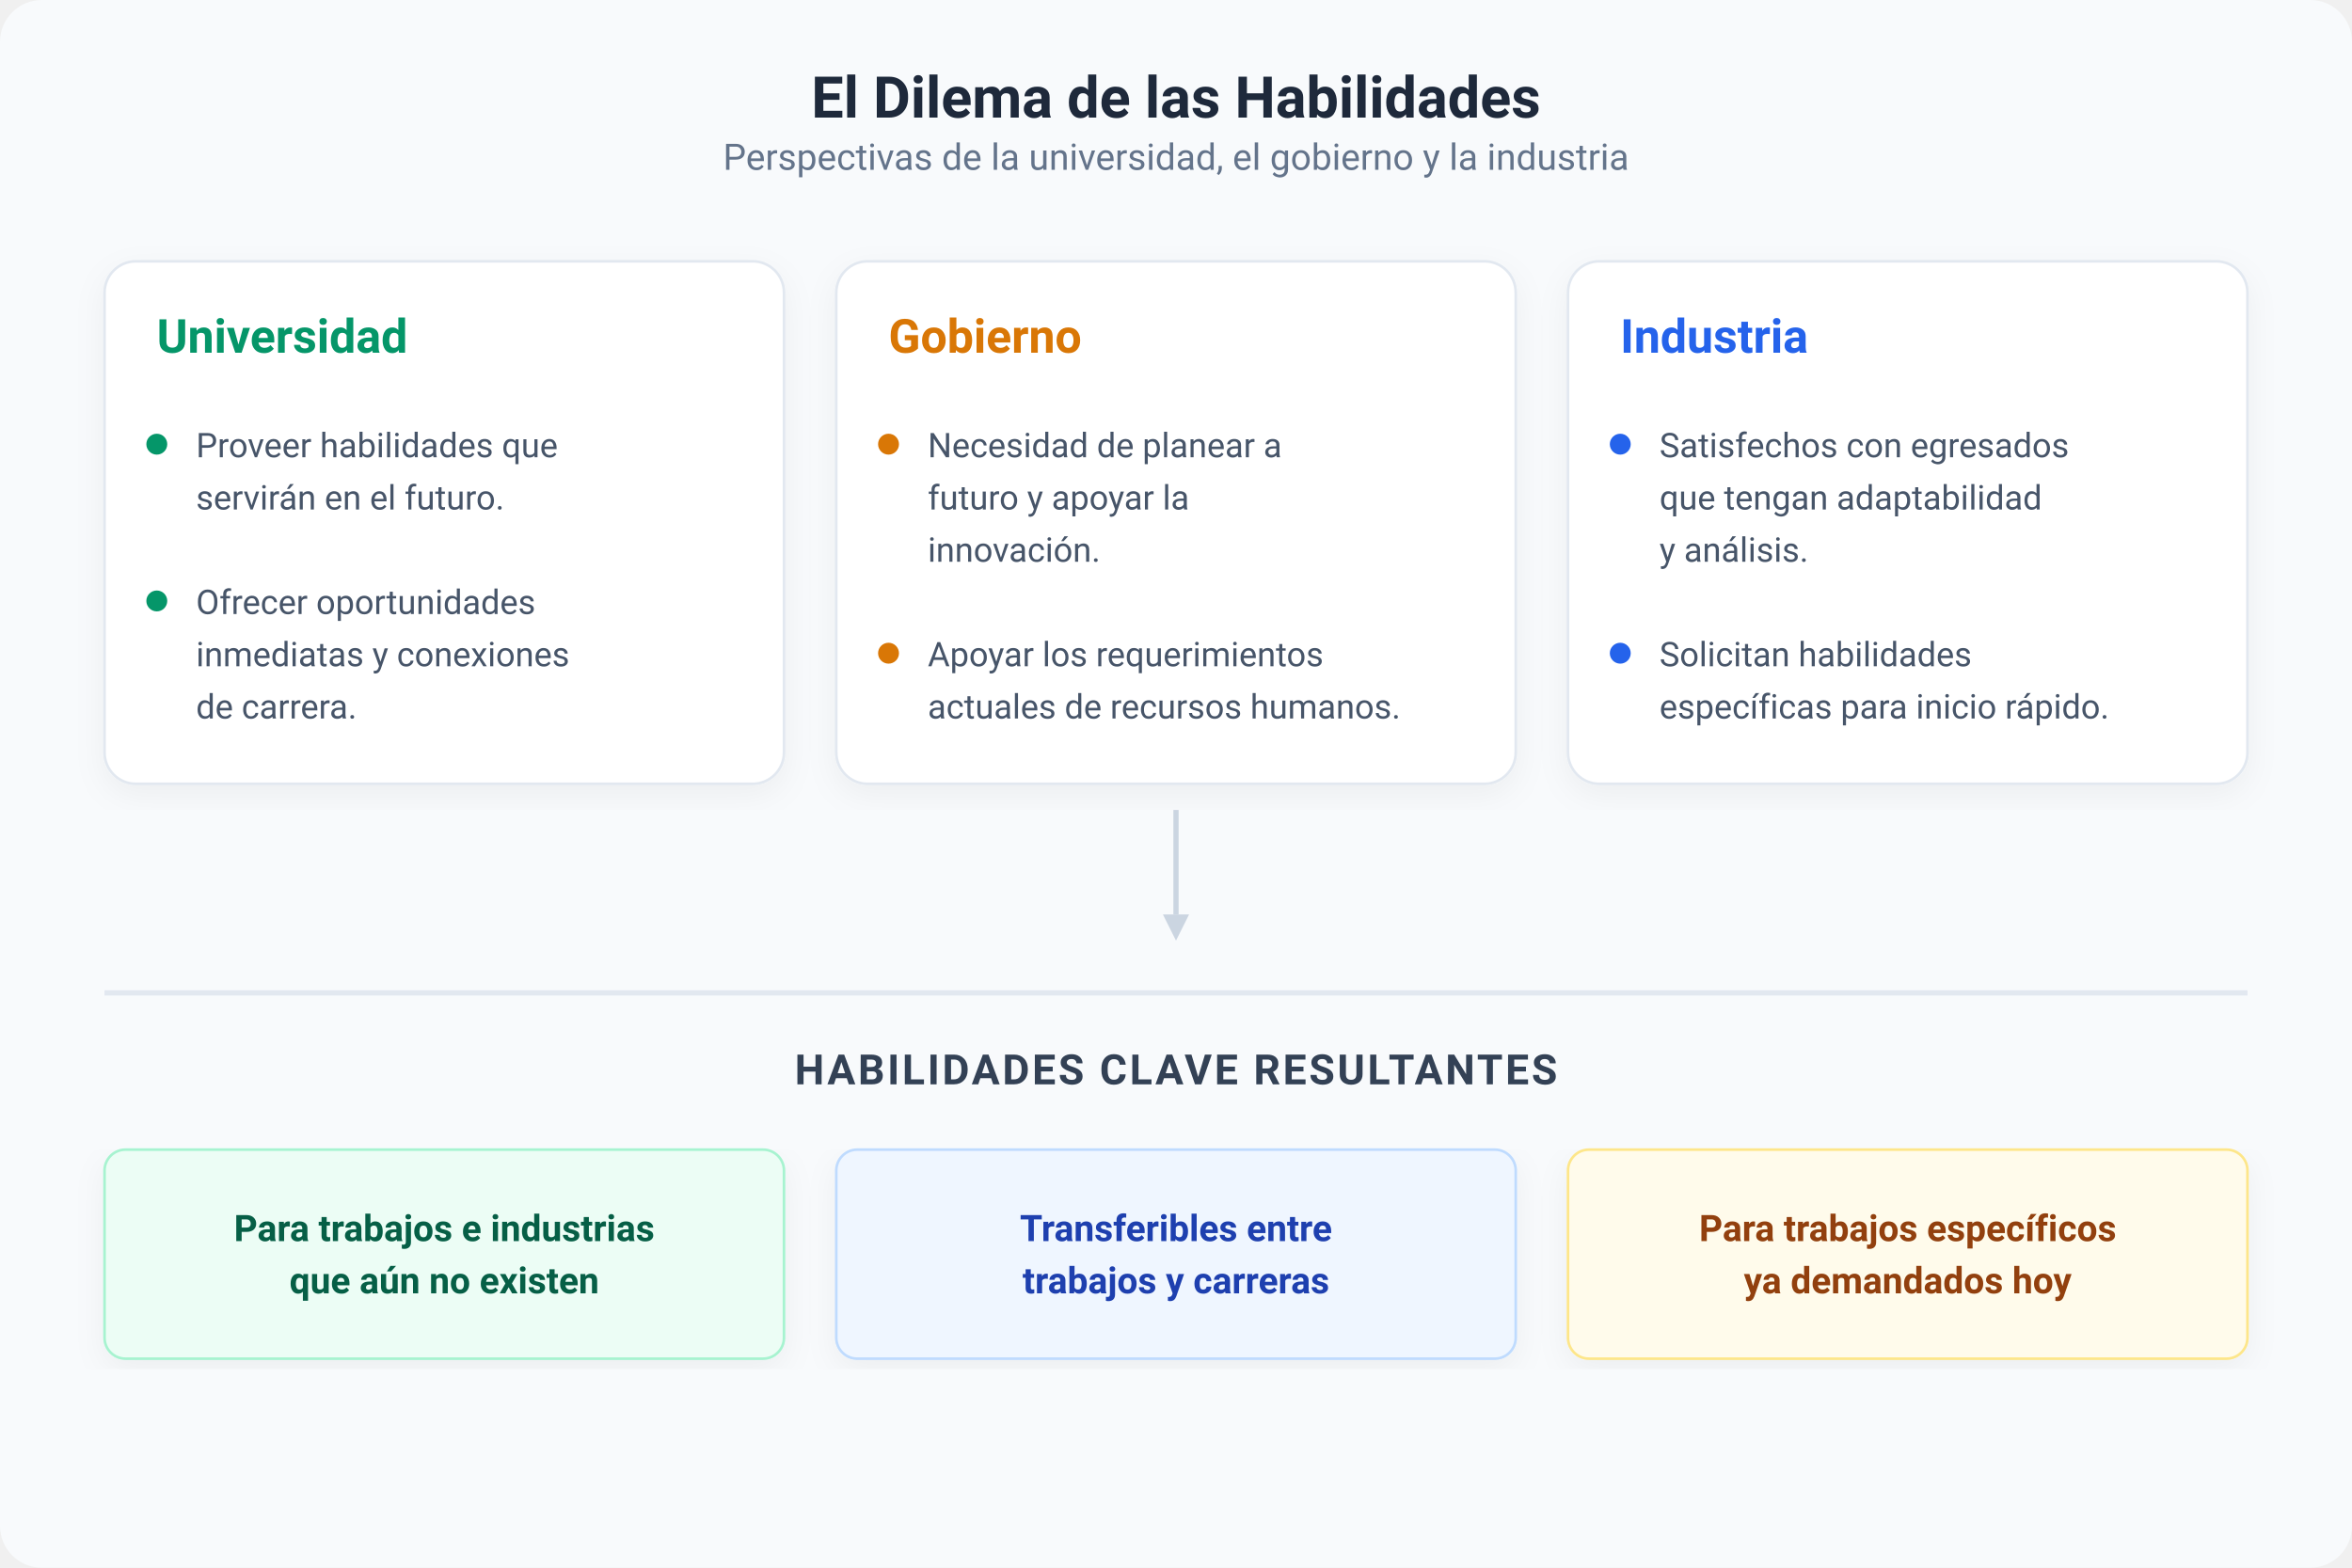
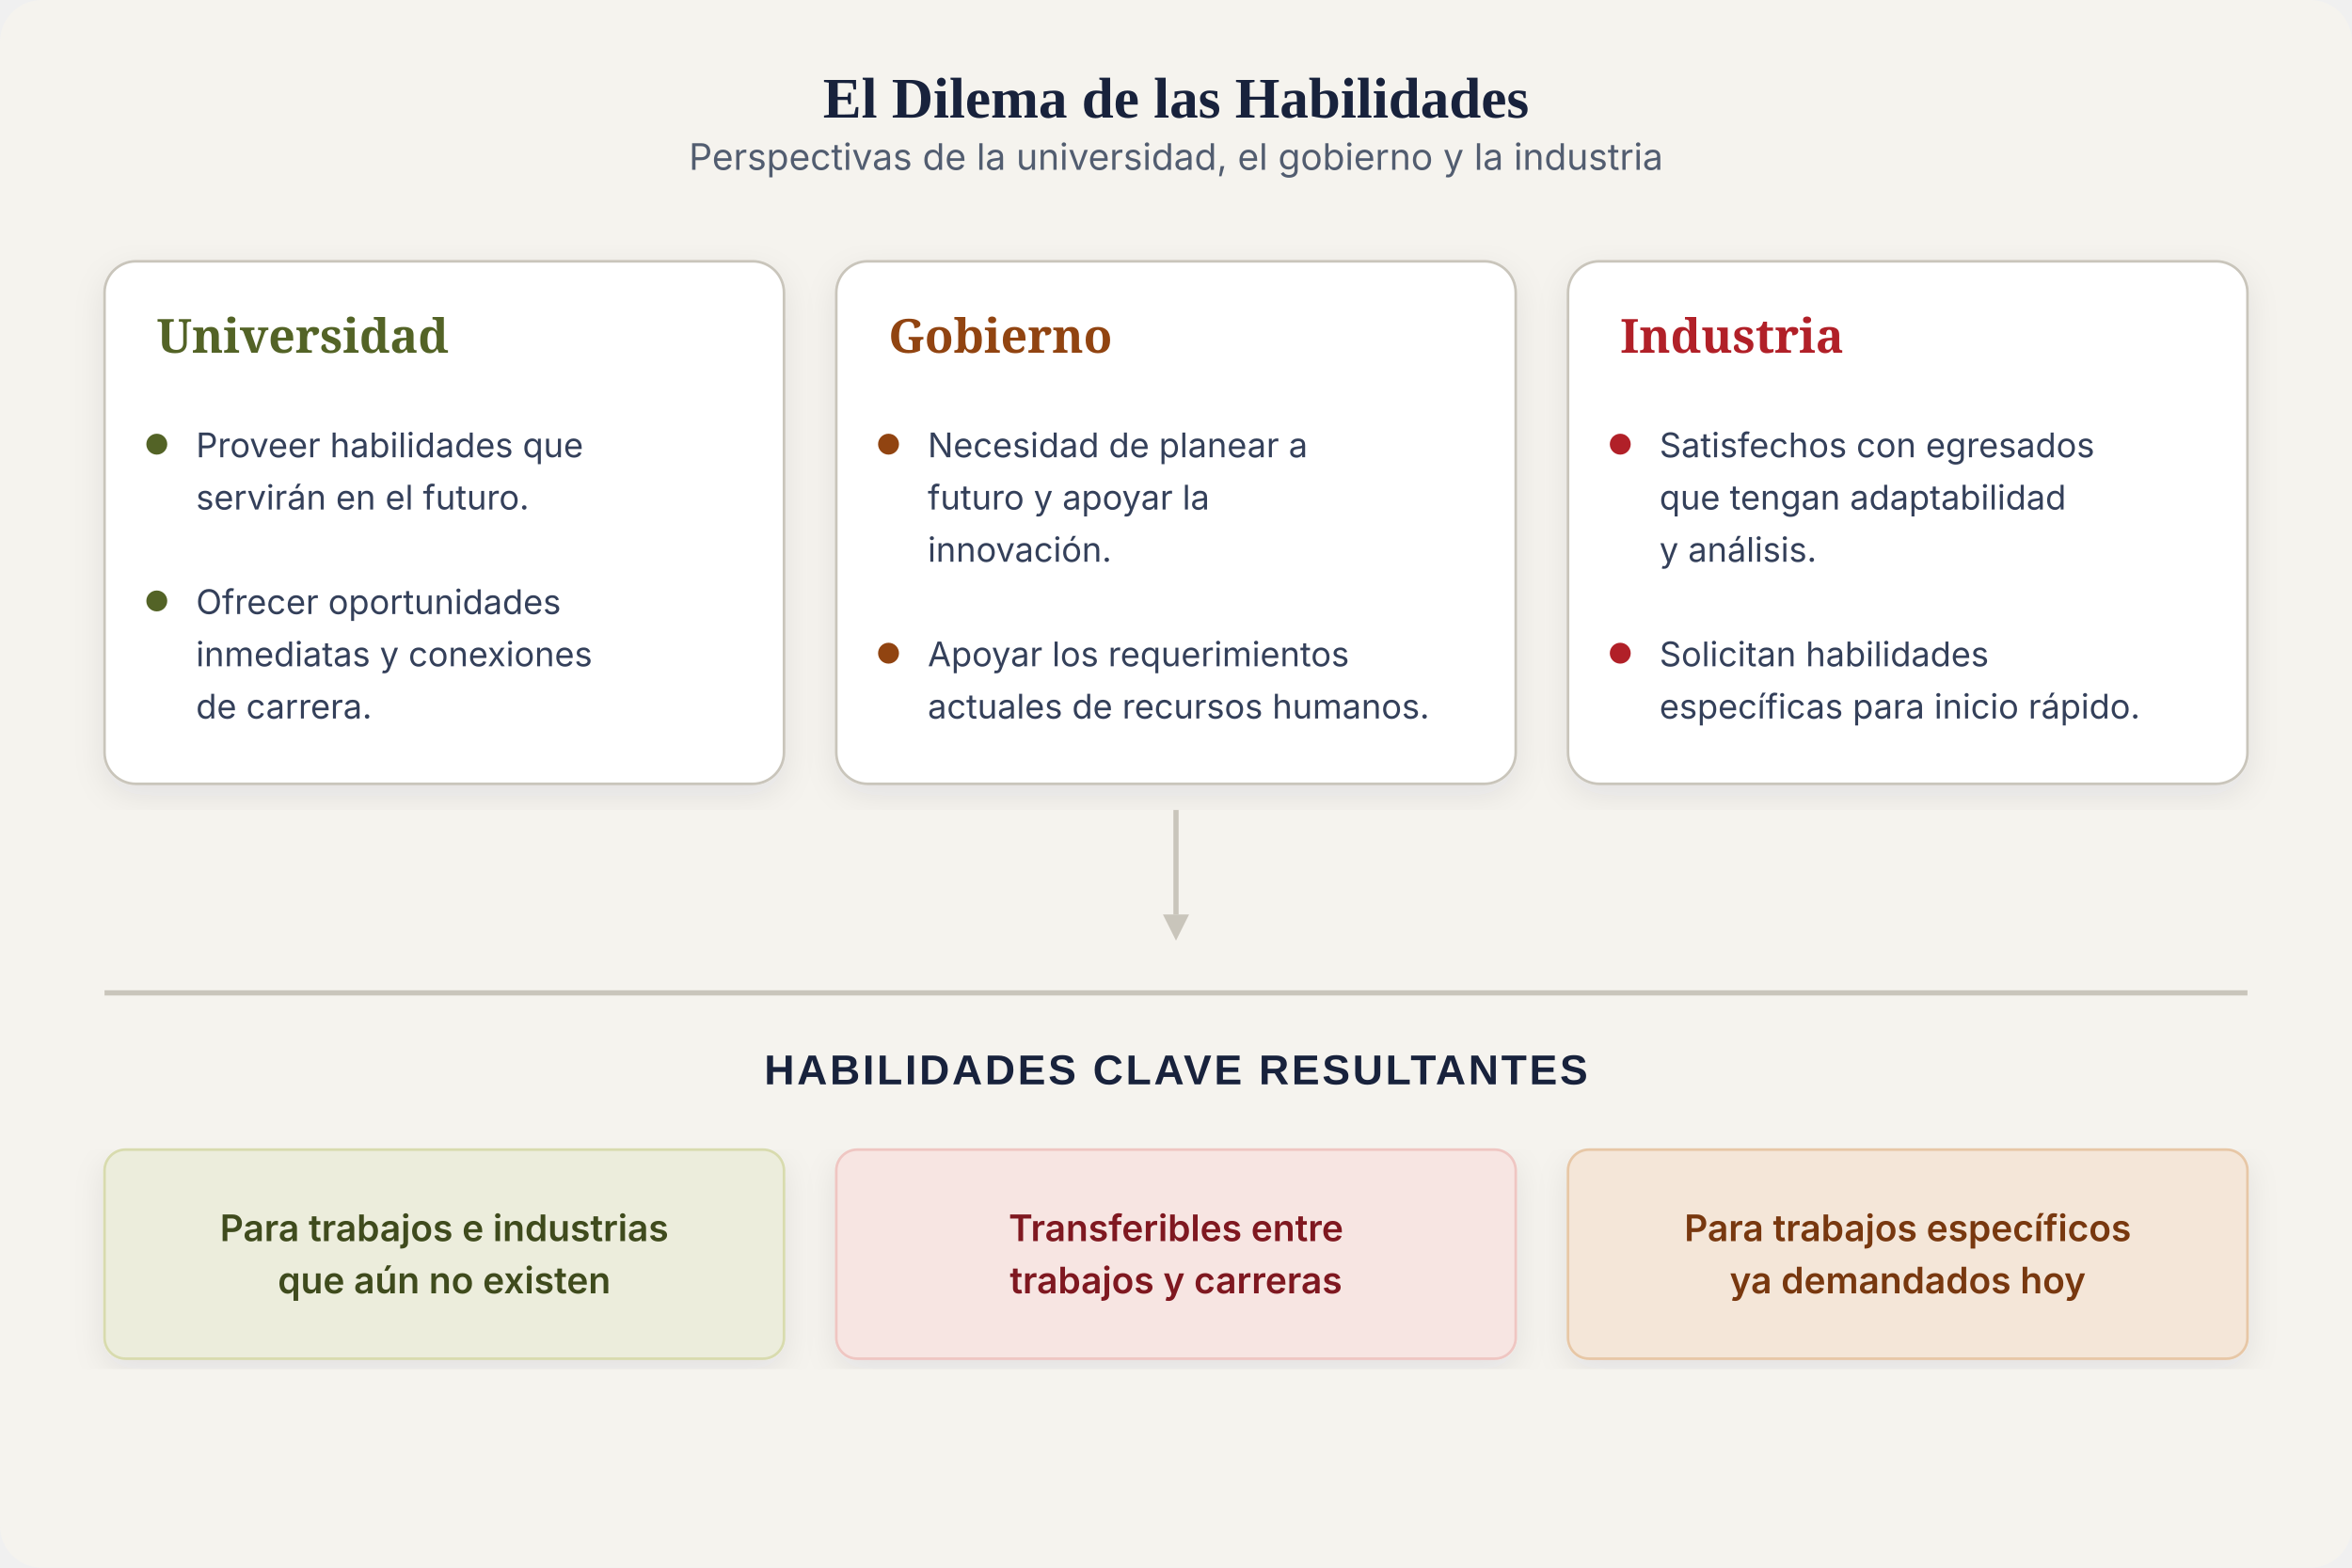
<svg xmlns="http://www.w3.org/2000/svg" viewBox="0 0 900 600" width="100%" height="100%">
  <defs>
    <style>
-       .bg { fill: #f8fafc; transition: fill 0.3s; }
-       .card-bg { fill: #ffffff; stroke: #e2e8f0; stroke-width: 1; rx: 12; transition: fill 0.3s, stroke 0.3s; }
-       .title { font-family: -apple-system, BlinkMacSystemFont, "Segoe UI", Roboto, Helvetica, Arial, sans-serif; font-size: 22px; font-weight: bold; fill: #1e293b; }
-       .subtitle { font-family: -apple-system, BlinkMacSystemFont, "Segoe UI", Roboto, Helvetica, Arial, sans-serif; font-size: 14px; fill: #64748b; }
+       .bg { fill: #f5f3ee; }
+       .card-bg { fill: #ffffff; stroke: #c9c5bb; stroke-width: 1; rx: 12; }
+       .title { font-family: "Piazzolla", Georgia, "Times New Roman", serif; font-size: 22px; font-weight: bold; fill: #18223c; }
+       .subtitle { font-family: "Inter", "Segoe UI", Arial, sans-serif; font-size: 14px; fill: #525d70; }
      
-       .c1-title { font-family: -apple-system, BlinkMacSystemFont, "Segoe UI", Roboto, Helvetica, Arial, sans-serif; font-size: 18px; font-weight: bold; fill: #059669; }
-       .c2-title { font-family: -apple-system, BlinkMacSystemFont, "Segoe UI", Roboto, Helvetica, Arial, sans-serif; font-size: 18px; font-weight: bold; fill: #d97706; }
-       .c3-title { font-family: -apple-system, BlinkMacSystemFont, "Segoe UI", Roboto, Helvetica, Arial, sans-serif; font-size: 18px; font-weight: bold; fill: #2563eb; }
+       .c1-title { font-family: "Piazzolla", Georgia, serif; font-size: 18px; font-weight: bold; fill: #536326; }
+       .c2-title { font-family: "Piazzolla", Georgia, serif; font-size: 18px; font-weight: bold; fill: #914411; }
+       .c3-title { font-family: "Piazzolla", Georgia, serif; font-size: 18px; font-weight: bold; fill: #b12028; }
      
-       .li-text { font-family: -apple-system, BlinkMacSystemFont, "Segoe UI", Roboto, Helvetica, Arial, sans-serif; font-size: 13px; fill: #475569; }
-       .res-title { font-family: -apple-system, BlinkMacSystemFont, "Segoe UI", Roboto, Helvetica, Arial, sans-serif; font-size: 16px; font-weight: bold; fill: #334155; letter-spacing: 1px; }
+       .li-text { font-family: "Inter", "Segoe UI", Arial, sans-serif; font-size: 13px; fill: #34405a; }
+       .res-title { font-family: "Archivo Narrow", "Arial Narrow", Arial, sans-serif; font-size: 16px; font-weight: bold; fill: #18223c; letter-spacing: 1px; }
      
-       .box-1 { fill: #ecfdf5; stroke: #a7f3d0; stroke-width: 1; rx: 8; }
-       .box-2 { fill: #fffbeb; stroke: #fde68a; stroke-width: 1; rx: 8; }
-       .box-3 { fill: #eff6ff; stroke: #bfdbfe; stroke-width: 1; rx: 8; }
+       .box-1 { fill: #eceddc; stroke: #d8dbae; stroke-width: 1; rx: 8; }
+       .box-2 { fill: #f4e6d8; stroke: #e7c7a6; stroke-width: 1; rx: 8; }
+       .box-3 { fill: #f7e5e2; stroke: #efc6c2; stroke-width: 1; rx: 8; }
      
-       .box-text-1 { font-family: -apple-system, BlinkMacSystemFont, "Segoe UI", Roboto, Helvetica, Arial, sans-serif; font-size: 14px; font-weight: 600; fill: #065f46; text-anchor: middle; }
-       .box-text-2 { font-family: -apple-system, BlinkMacSystemFont, "Segoe UI", Roboto, Helvetica, Arial, sans-serif; font-size: 14px; font-weight: 600; fill: #92400e; text-anchor: middle; }
-       .box-text-3 { font-family: -apple-system, BlinkMacSystemFont, "Segoe UI", Roboto, Helvetica, Arial, sans-serif; font-size: 14px; font-weight: 600; fill: #1e40af; text-anchor: middle; }
+       .box-text-1 { font-family: "Inter", "Segoe UI", Arial, sans-serif; font-size: 14px; font-weight: 600; fill: #3f4b1d; text-anchor: middle; }
+       .box-text-2 { font-family: "Inter", "Segoe UI", Arial, sans-serif; font-size: 14px; font-weight: 600; fill: #78380f; text-anchor: middle; }
+       .box-text-3 { font-family: "Inter", "Segoe UI", Arial, sans-serif; font-size: 14px; font-weight: 600; fill: #7f1820; text-anchor: middle; }

-       @media (prefers-color-scheme: dark) {
-         .bg { fill: #0f172a; }
-         .card-bg { fill: #1e293b; stroke: #334155; }
-         .title { fill: #f1f5f9; }
-         .subtitle { fill: #94a3b8; }
-         .li-text { fill: #cbd5e1; }
-         .res-title { fill: #cbd5e1; }
-         
-         .c1-title { fill: #34d399; }
-         .c2-title { fill: #fbbf24; }
-         .c3-title { fill: #60a5fa; }
-         
-         .box-1 { fill: #064e3b; stroke: #065f46; }
-         .box-2 { fill: #78350f; stroke: #92400e; }
-         .box-3 { fill: #1e3a8a; stroke: #1e40af; }
-         
-         .box-text-1 { fill: #6ee7b7; }
-         .box-text-2 { fill: #fcd34d; }
-         .box-text-3 { fill: #93c5fd; }
-       }
    </style>
    <filter id="shadow" x="-5%" y="-5%" width="110%" height="110%">
-       <feDropShadow dx="0" dy="4" stdDeviation="6" flood-color="#000000" flood-opacity="0.05" />
+       <feDropShadow dx="0" dy="4" stdDeviation="6" flood-color="#18223c" flood-opacity="0.08" />
    </filter>
  </defs>
  <rect class="bg" width="900" height="600" rx="16" />
  <text x="450" y="45" class="title" text-anchor="middle">El Dilema de las Habilidades</text>
  <text x="450" y="65" class="subtitle" text-anchor="middle">Perspectivas de la universidad, el gobierno y la industria</text>
  <g transform="translate(40, 100)">
    <rect class="card-bg" width="260" height="200" filter="url(#shadow)" />
    <text x="20" y="35" class="c1-title">Universidad</text>
-     <circle cx="20" cy="70" r="4" fill="#059669" />
+     <circle cx="20" cy="70" r="4" fill="#536326" />
    <text x="35" y="75" class="li-text">Proveer habilidades que</text>
    <text x="35" y="95" class="li-text">servirán en el futuro.</text>
-     <circle cx="20" cy="130" r="4" fill="#059669" />
+     <circle cx="20" cy="130" r="4" fill="#536326" />
    <text x="35" y="135" class="li-text">Ofrecer oportunidades</text>
    <text x="35" y="155" class="li-text">inmediatas y conexiones</text>
    <text x="35" y="175" class="li-text">de carrera.</text>
  </g>
  <g transform="translate(320, 100)">
    <rect class="card-bg" width="260" height="200" filter="url(#shadow)" />
    <text x="20" y="35" class="c2-title">Gobierno</text>
-     <circle cx="20" cy="70" r="4" fill="#d97706" />
+     <circle cx="20" cy="70" r="4" fill="#914411" />
    <text x="35" y="75" class="li-text">Necesidad de planear a</text>
    <text x="35" y="95" class="li-text">futuro y apoyar la</text>
    <text x="35" y="115" class="li-text">innovación.</text>
-     <circle cx="20" cy="150" r="4" fill="#d97706" />
+     <circle cx="20" cy="150" r="4" fill="#914411" />
    <text x="35" y="155" class="li-text">Apoyar los requerimientos</text>
    <text x="35" y="175" class="li-text">actuales de recursos humanos.</text>
  </g>
  <g transform="translate(600, 100)">
    <rect class="card-bg" width="260" height="200" filter="url(#shadow)" />
    <text x="20" y="35" class="c3-title">Industria</text>
-     <circle cx="20" cy="70" r="4" fill="#2563eb" />
+     <circle cx="20" cy="70" r="4" fill="#b12028" />
    <text x="35" y="75" class="li-text">Satisfechos con egresados</text>
    <text x="35" y="95" class="li-text">que tengan adaptabilidad</text>
    <text x="35" y="115" class="li-text">y análisis.</text>
-     <circle cx="20" cy="150" r="4" fill="#2563eb" />
+     <circle cx="20" cy="150" r="4" fill="#b12028" />
    <text x="35" y="155" class="li-text">Solicitan habilidades</text>
    <text x="35" y="175" class="li-text">específicas para inicio rápido.</text>
  </g>
-   <line x1="450" y1="310" x2="450" y2="350" stroke="#cbd5e1" stroke-width="2" />
-   <polygon points="450,360 445,350 455,350" fill="#cbd5e1" />
-   <line x1="40" y1="380" x2="860" y2="380" stroke="#e2e8f0" stroke-width="2" />
+   <line x1="450" y1="310" x2="450" y2="350" stroke="#c9c5bb" stroke-width="2" />
+   <polygon points="450,360 445,350 455,350" fill="#c9c5bb" />
+   <line x1="40" y1="380" x2="860" y2="380" stroke="#c9c5bb" stroke-width="2" />
  <text x="450" y="415" class="res-title" text-anchor="middle">HABILIDADES CLAVE RESULTANTES</text>
  <g transform="translate(40, 440)">
    <rect class="box-1" width="260" height="80" filter="url(#shadow)" />
    <text x="130" y="35" class="box-text-1">Para trabajos e industrias</text>
    <text x="130" y="55" class="box-text-1">que aún no existen</text>
  </g>
  <g transform="translate(320, 440)">
    <rect class="box-3" width="260" height="80" filter="url(#shadow)" />
    <text x="130" y="35" class="box-text-3">Transferibles entre</text>
    <text x="130" y="55" class="box-text-3">trabajos y carreras</text>
  </g>
  <g transform="translate(600, 440)">
    <rect class="box-2" width="260" height="80" filter="url(#shadow)" />
    <text x="130" y="35" class="box-text-2">Para trabajos específicos</text>
    <text x="130" y="55" class="box-text-2">ya demandados hoy</text>
  </g>
</svg>
